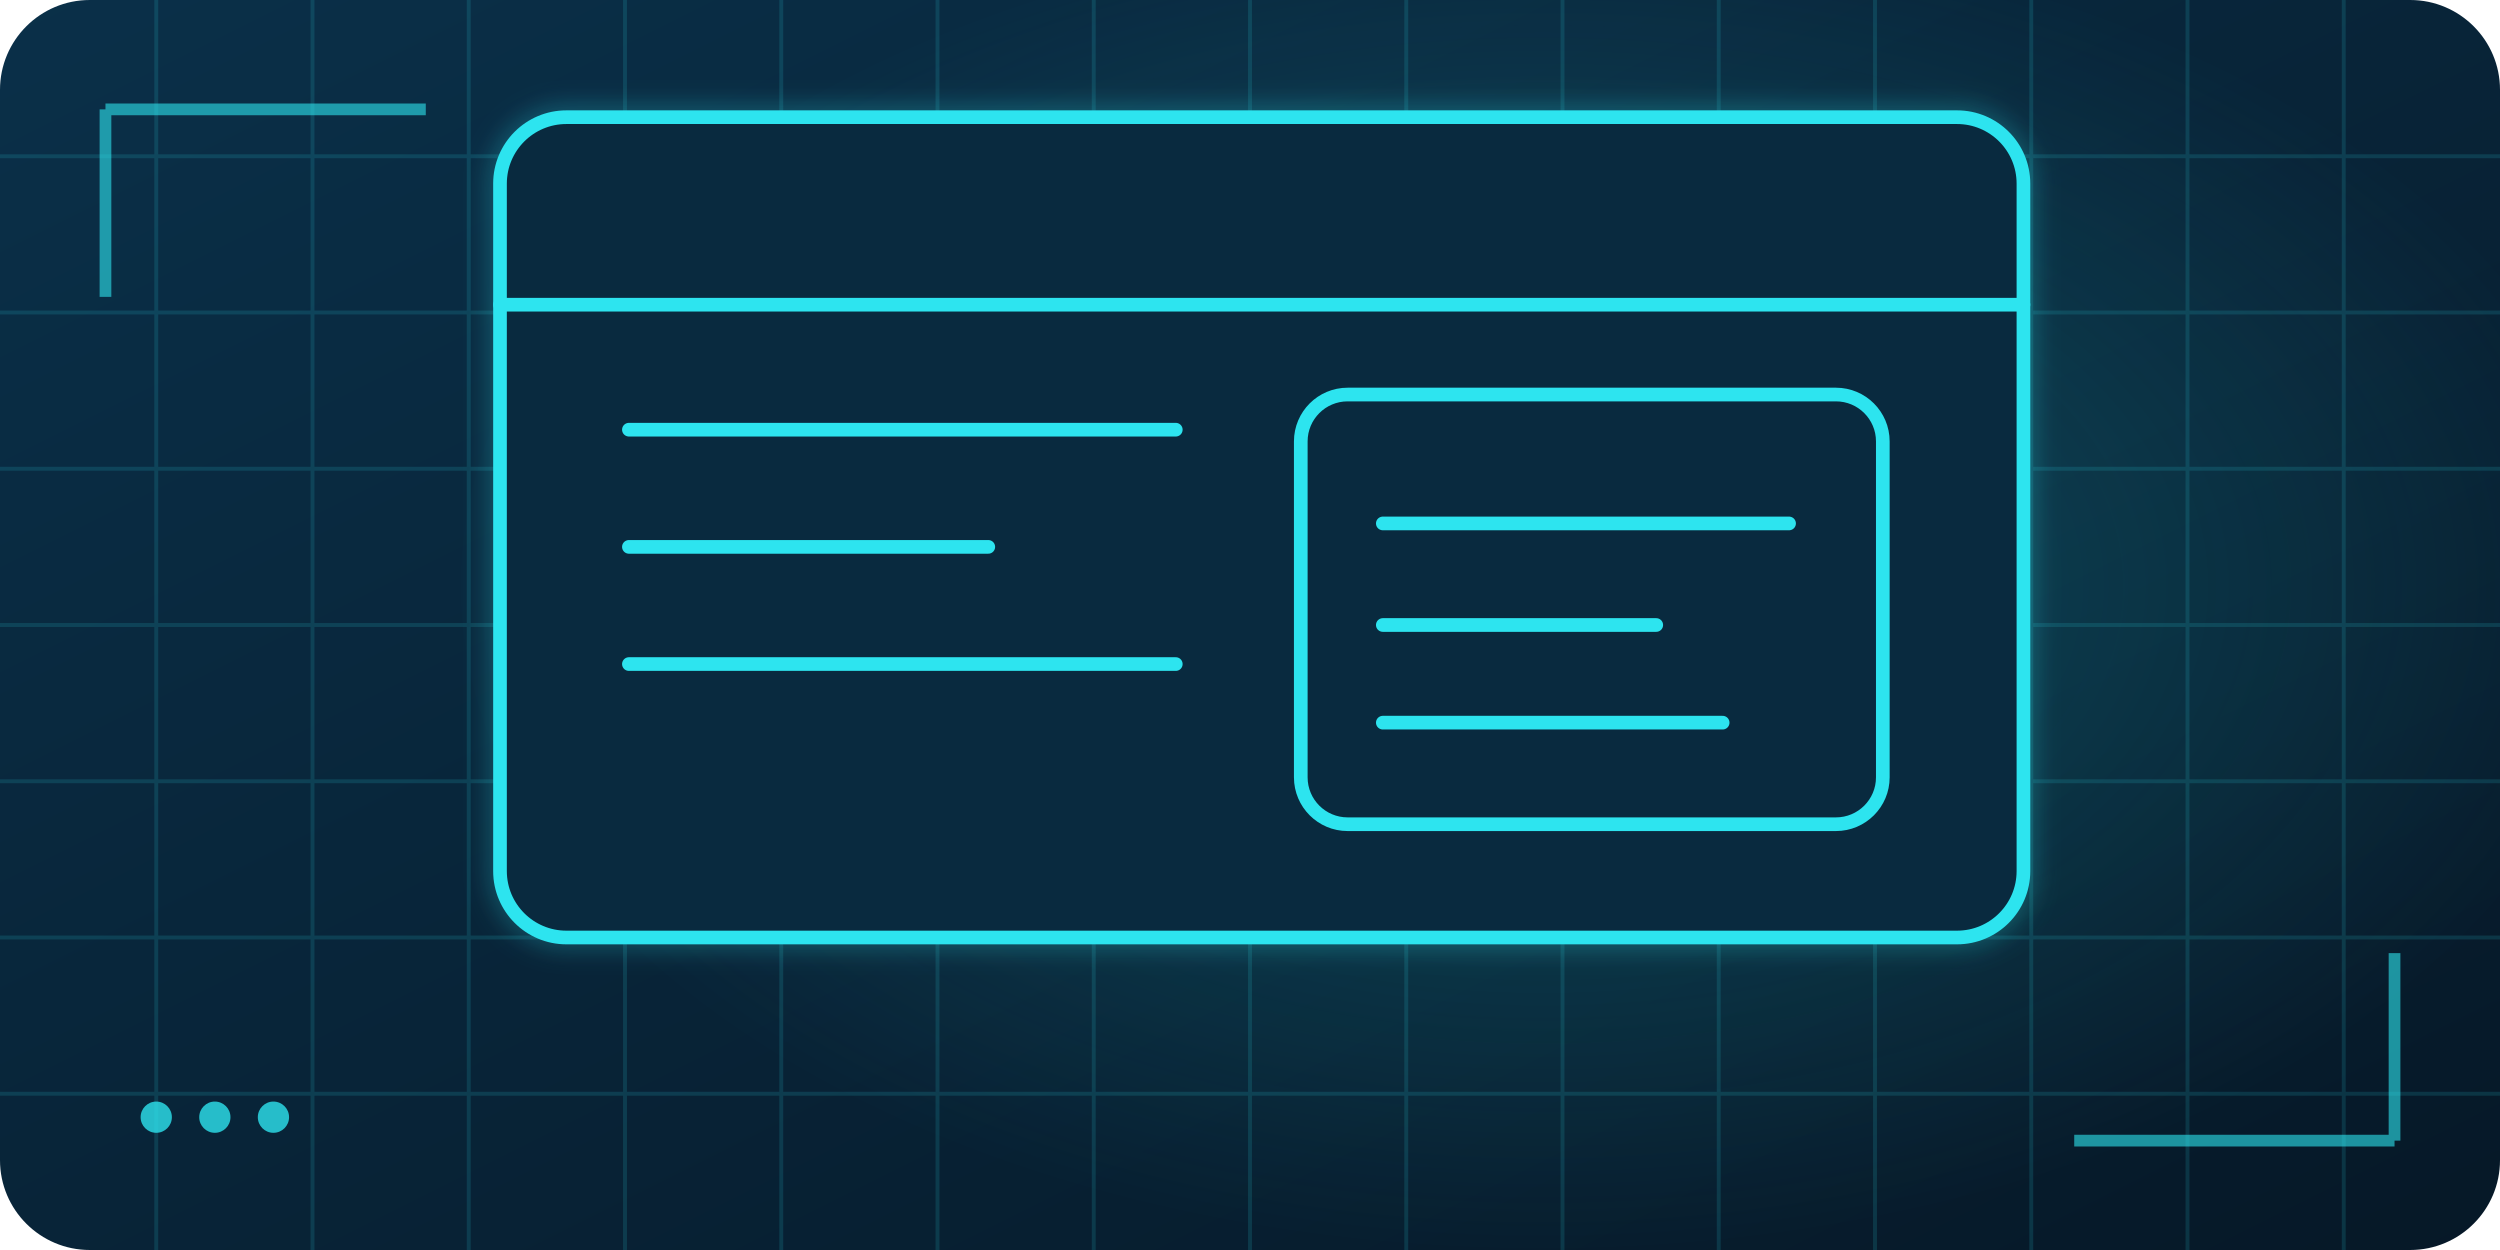
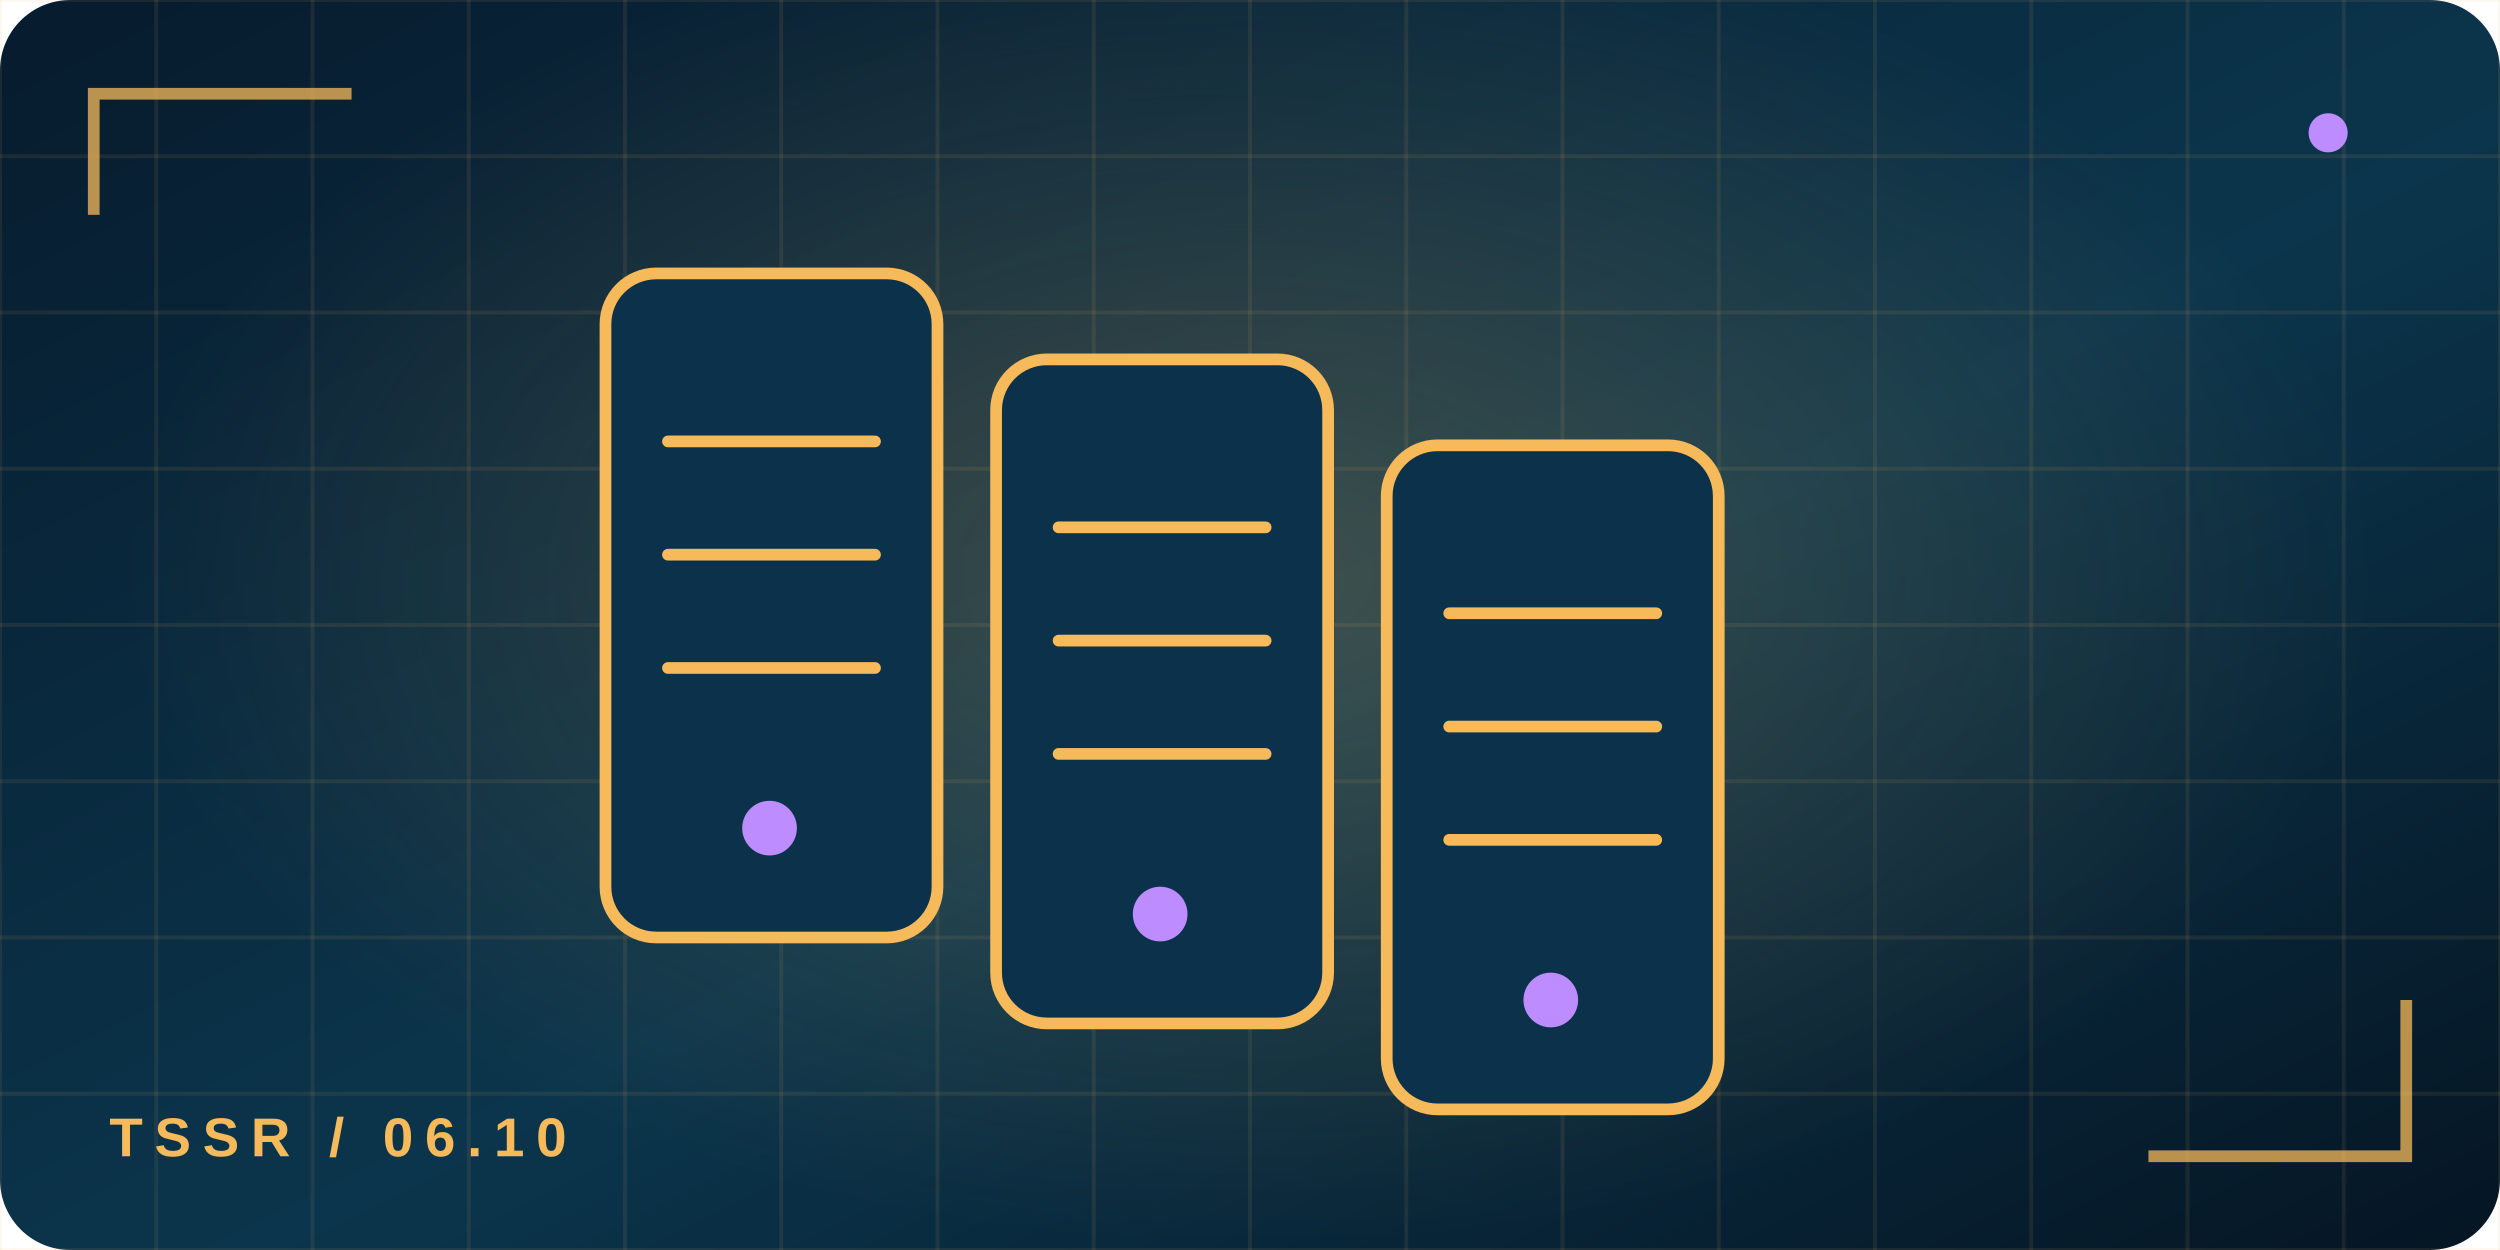
<svg xmlns="http://www.w3.org/2000/svg" viewBox="0 0 640 320" role="img" aria-label="Utilisation de la journalisation">
  <defs>
-     <linearGradient id="bg" x2="1" y2="1">
-       <stop stop-color="#0a3049" />
-       <stop offset="1" stop-color="#061827" />
+     <linearGradient id="b" x2="1" y2="1">
+       <stop stop-color="#071b2d" />
+       <stop offset=".55" stop-color="#0b354c" />
+       <stop offset="1" stop-color="#051523" />
    </linearGradient>
-     <radialGradient id="halo">
-       <stop stop-color="#2de4ef" stop-opacity=".23" />
-       <stop offset="1" stop-color="#2de4ef" stop-opacity="0" />
+     <radialGradient id="g">
+       <stop stop-color="#f6ba5a" stop-opacity=".22" />
+       <stop offset="1" stop-color="#f6ba5a" stop-opacity="0" />
    </radialGradient>
-     <filter id="glow">
-       <feGaussianBlur stdDeviation="3" />
-     </filter>
  </defs>
-   <rect width="640" height="320" rx="23" fill="url(#bg)" />
-   <ellipse cx="395" cy="150" rx="280" ry="170" fill="url(#halo)" />
-   <g opacity=".14" stroke="#2de4ef" stroke-width="1">
+   <rect width="640" height="320" rx="18" fill="url(#b)" />
+   <ellipse cx="320" cy="148" rx="290" ry="170" fill="url(#g)" />
+   <g stroke="#f6ba5a" stroke-opacity=".09" stroke-width="1">
+     <path d="M0 0V320" />
    <path d="M40 0V320" />
    <path d="M80 0V320" />
    <path d="M120 0V320" />
    <path d="M160 0V320" />
    <path d="M200 0V320" />
    <path d="M240 0V320" />
    <path d="M280 0V320" />
    <path d="M320 0V320" />
    <path d="M360 0V320" />
    <path d="M400 0V320" />
    <path d="M440 0V320" />
    <path d="M480 0V320" />
    <path d="M520 0V320" />
    <path d="M560 0V320" />
    <path d="M600 0V320" />
+     <path d="M640 0V320" />
+     <path d="M0 0H640" />
    <path d="M0 40H640" />
    <path d="M0 80H640" />
    <path d="M0 120H640" />
    <path d="M0 160H640" />
    <path d="M0 200H640" />
    <path d="M0 240H640" />
    <path d="M0 280H640" />
+     <path d="M0 320H640" />
  </g>
-   <g transform="translate(0,-5)" fill="none" stroke="#2de4ef" stroke-width="6" stroke-linecap="round" stroke-linejoin="round" opacity=".26" filter="url(#glow)">
-     <rect x="128" y="35" width="390" height="210" rx="17" />
-     <path d="M128 83h390M161 115h140M161 145h92M161 175h140" />
-     <rect x="333" y="106" width="149" height="110" rx="12" />
-     <path d="M354 139h104M354 165h70M354 190h87" />
+   <g opacity=".75">
+     <path d="M24 55V24H90M550 296h66v-40" stroke="#f6ba5a" stroke-width="3" fill="none" />
  </g>
-   <g transform="translate(0,-5)" fill="#092a3f" stroke="#2de4ef" stroke-width="3.5" stroke-linecap="round" stroke-linejoin="round">
-     <rect x="128" y="35" width="390" height="210" rx="17" />
-     <path d="M128 83h390M161 115h140M161 145h92M161 175h140" />
-     <rect x="333" y="106" width="149" height="110" rx="12" />
-     <path d="M354 139h104M354 165h70M354 190h87" />
+   <g stroke="#f6ba5a" stroke-width="3" fill="none" stroke-linejoin="round" stroke-linecap="round">
+     <rect x="155" y="70" width="85" height="170" rx="13" fill="#0b314b" />
+     <path d="M171 113h53m-53 29h53m-53 29h53" />
+     <circle cx="197" cy="212" r="7" fill="#bd8cff" stroke="none" />
+     <rect x="255" y="92" width="85" height="170" rx="13" fill="#0b314b" />
+     <path d="M271 135h53m-53 29h53m-53 29h53" />
+     <circle cx="297" cy="234" r="7" fill="#bd8cff" stroke="none" />
+     <rect x="355" y="114" width="85" height="170" rx="13" fill="#0b314b" />
+     <path d="M371 157h53m-53 29h53m-53 29h53" />
+     <circle cx="397" cy="256" r="7" fill="#bd8cff" stroke="none" />
  </g>
-   <path d="M27 28h82M27 28v48M613 292h-82M613 292v-48" fill="none" stroke="#2de4ef" stroke-width="3" opacity=".6" />
-   <g fill="#2de4ef" opacity=".8">
-     <circle cx="40" cy="286" r="4" />
-     <circle cx="55" cy="286" r="4" />
-     <circle cx="70" cy="286" r="4" />
-   </g>
+   <text x="28" y="296" fill="#f6ba5a" font-size="14" font-family="Arial,sans-serif" font-weight="bold" letter-spacing="3">TSSR / 06.10</text>
+   <circle cx="596" cy="34" r="5" fill="#bd8cff" />
</svg>
